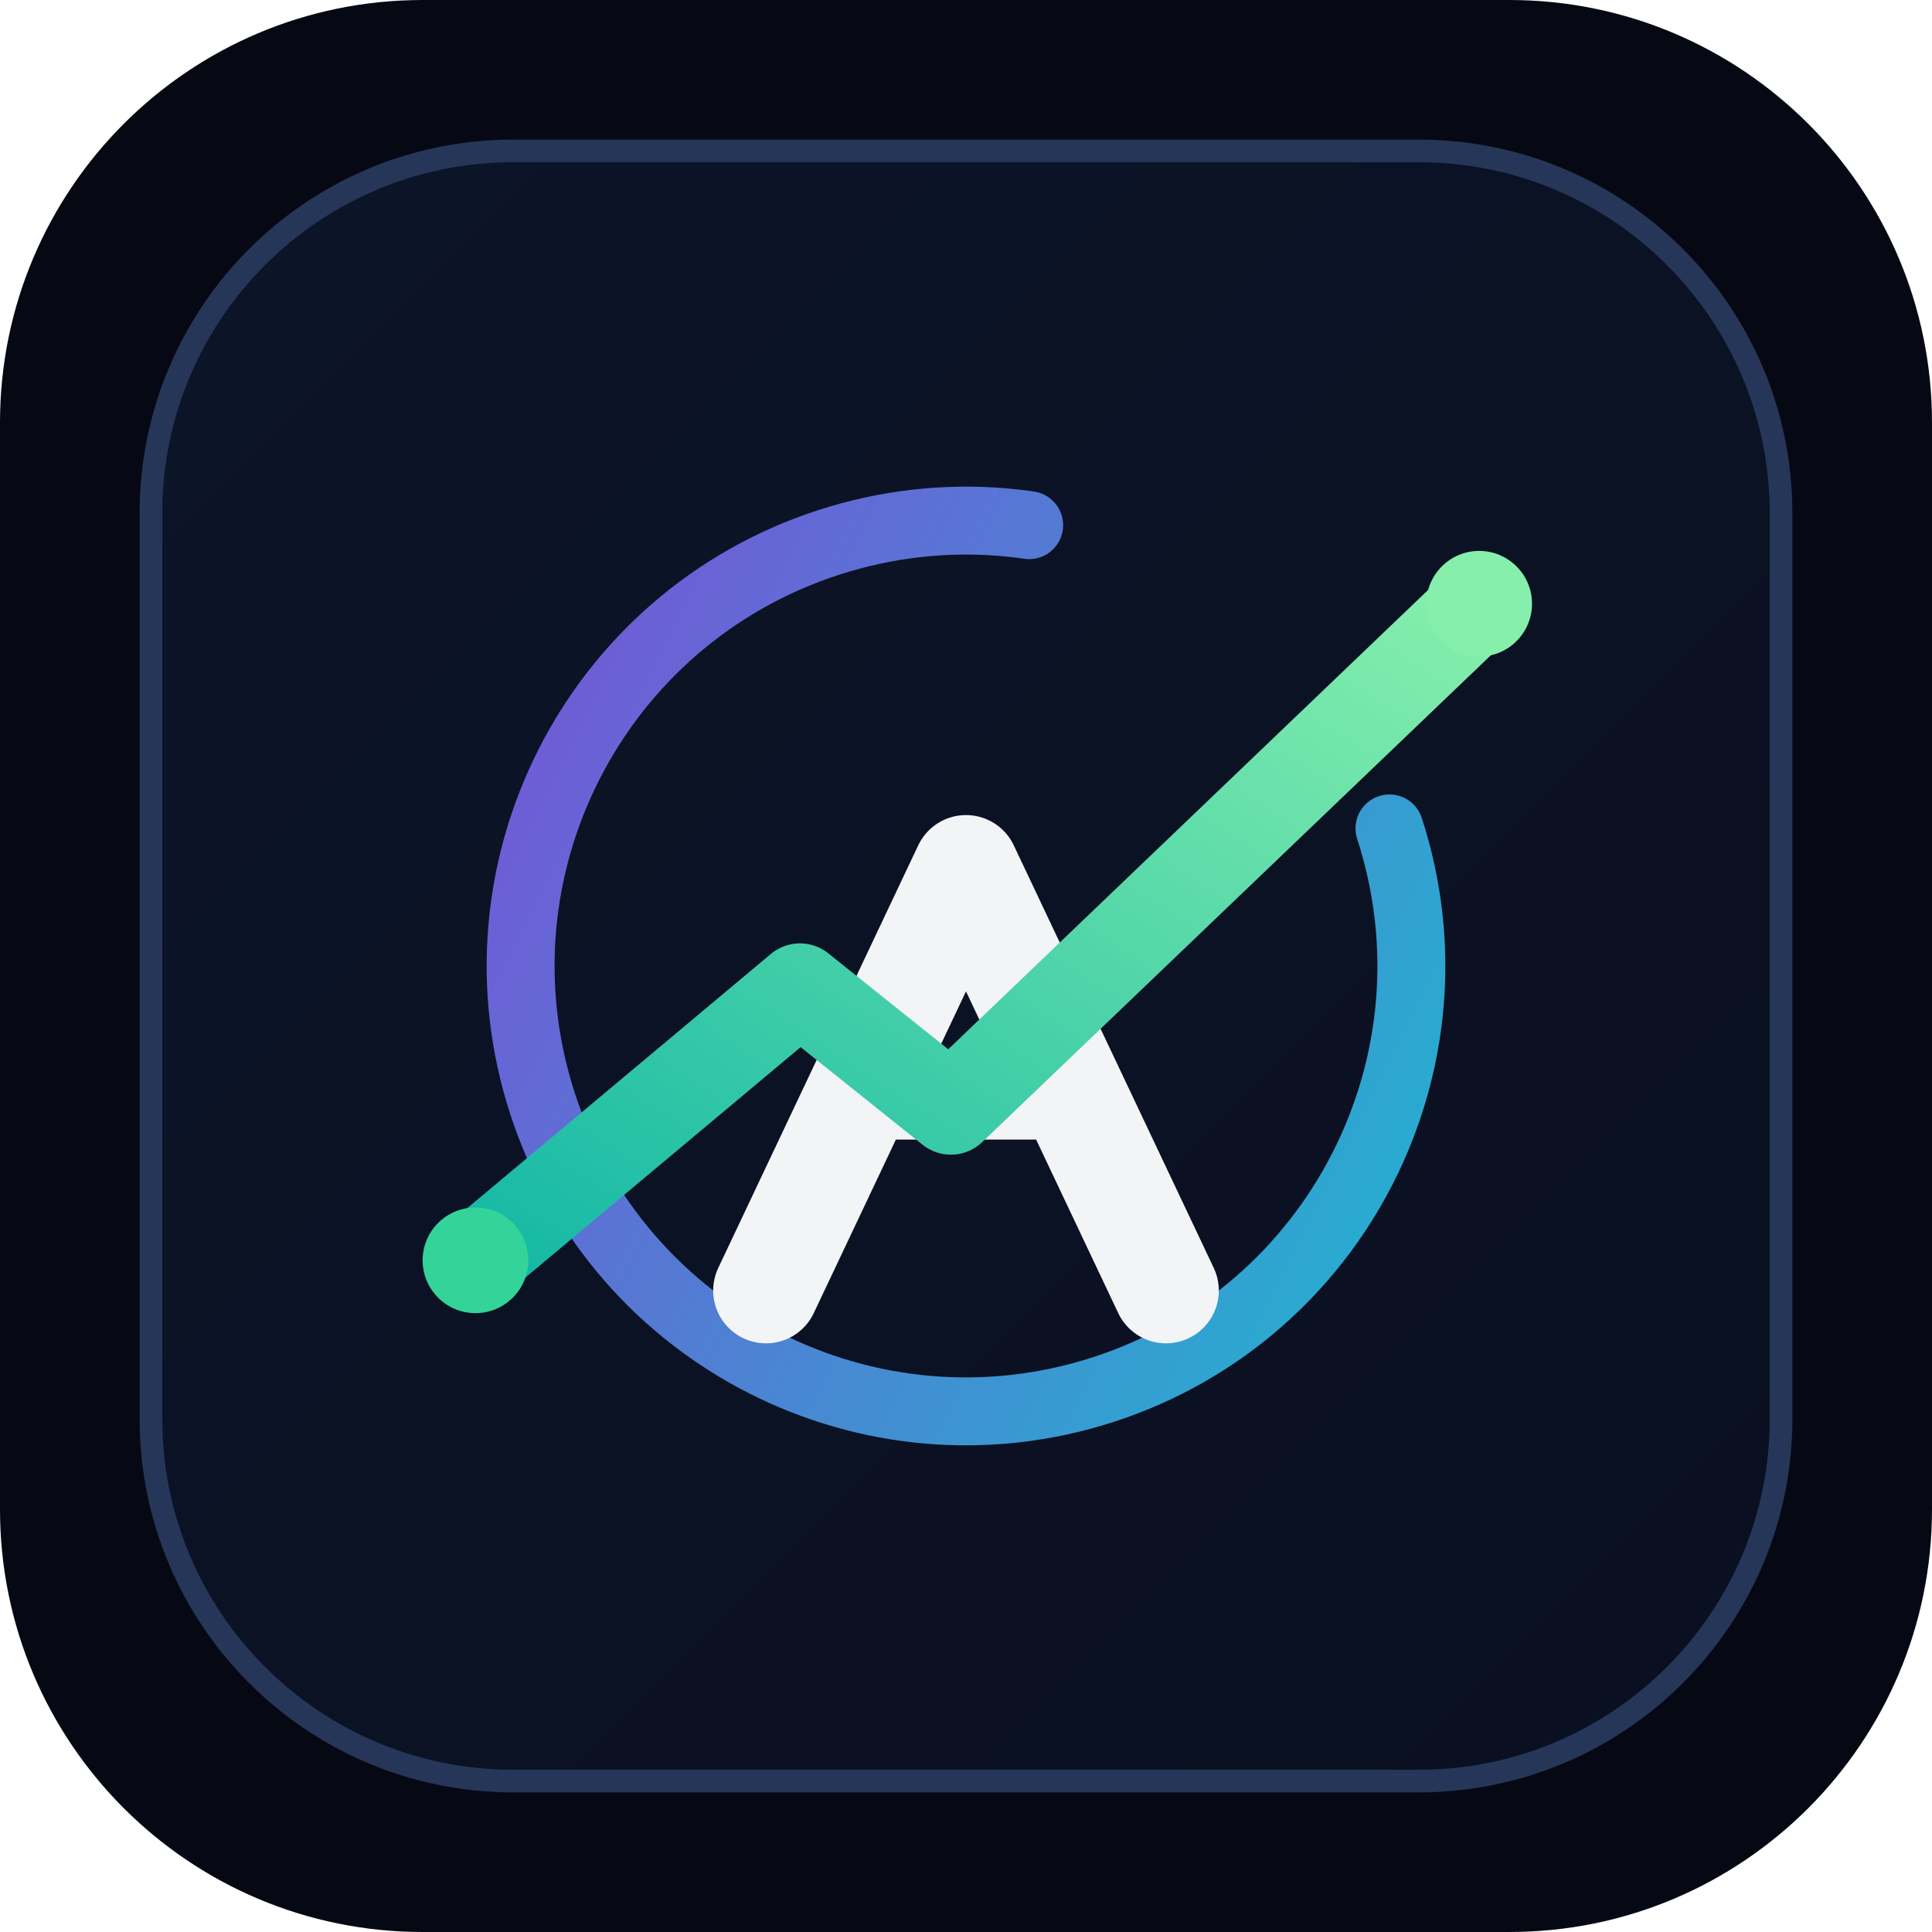
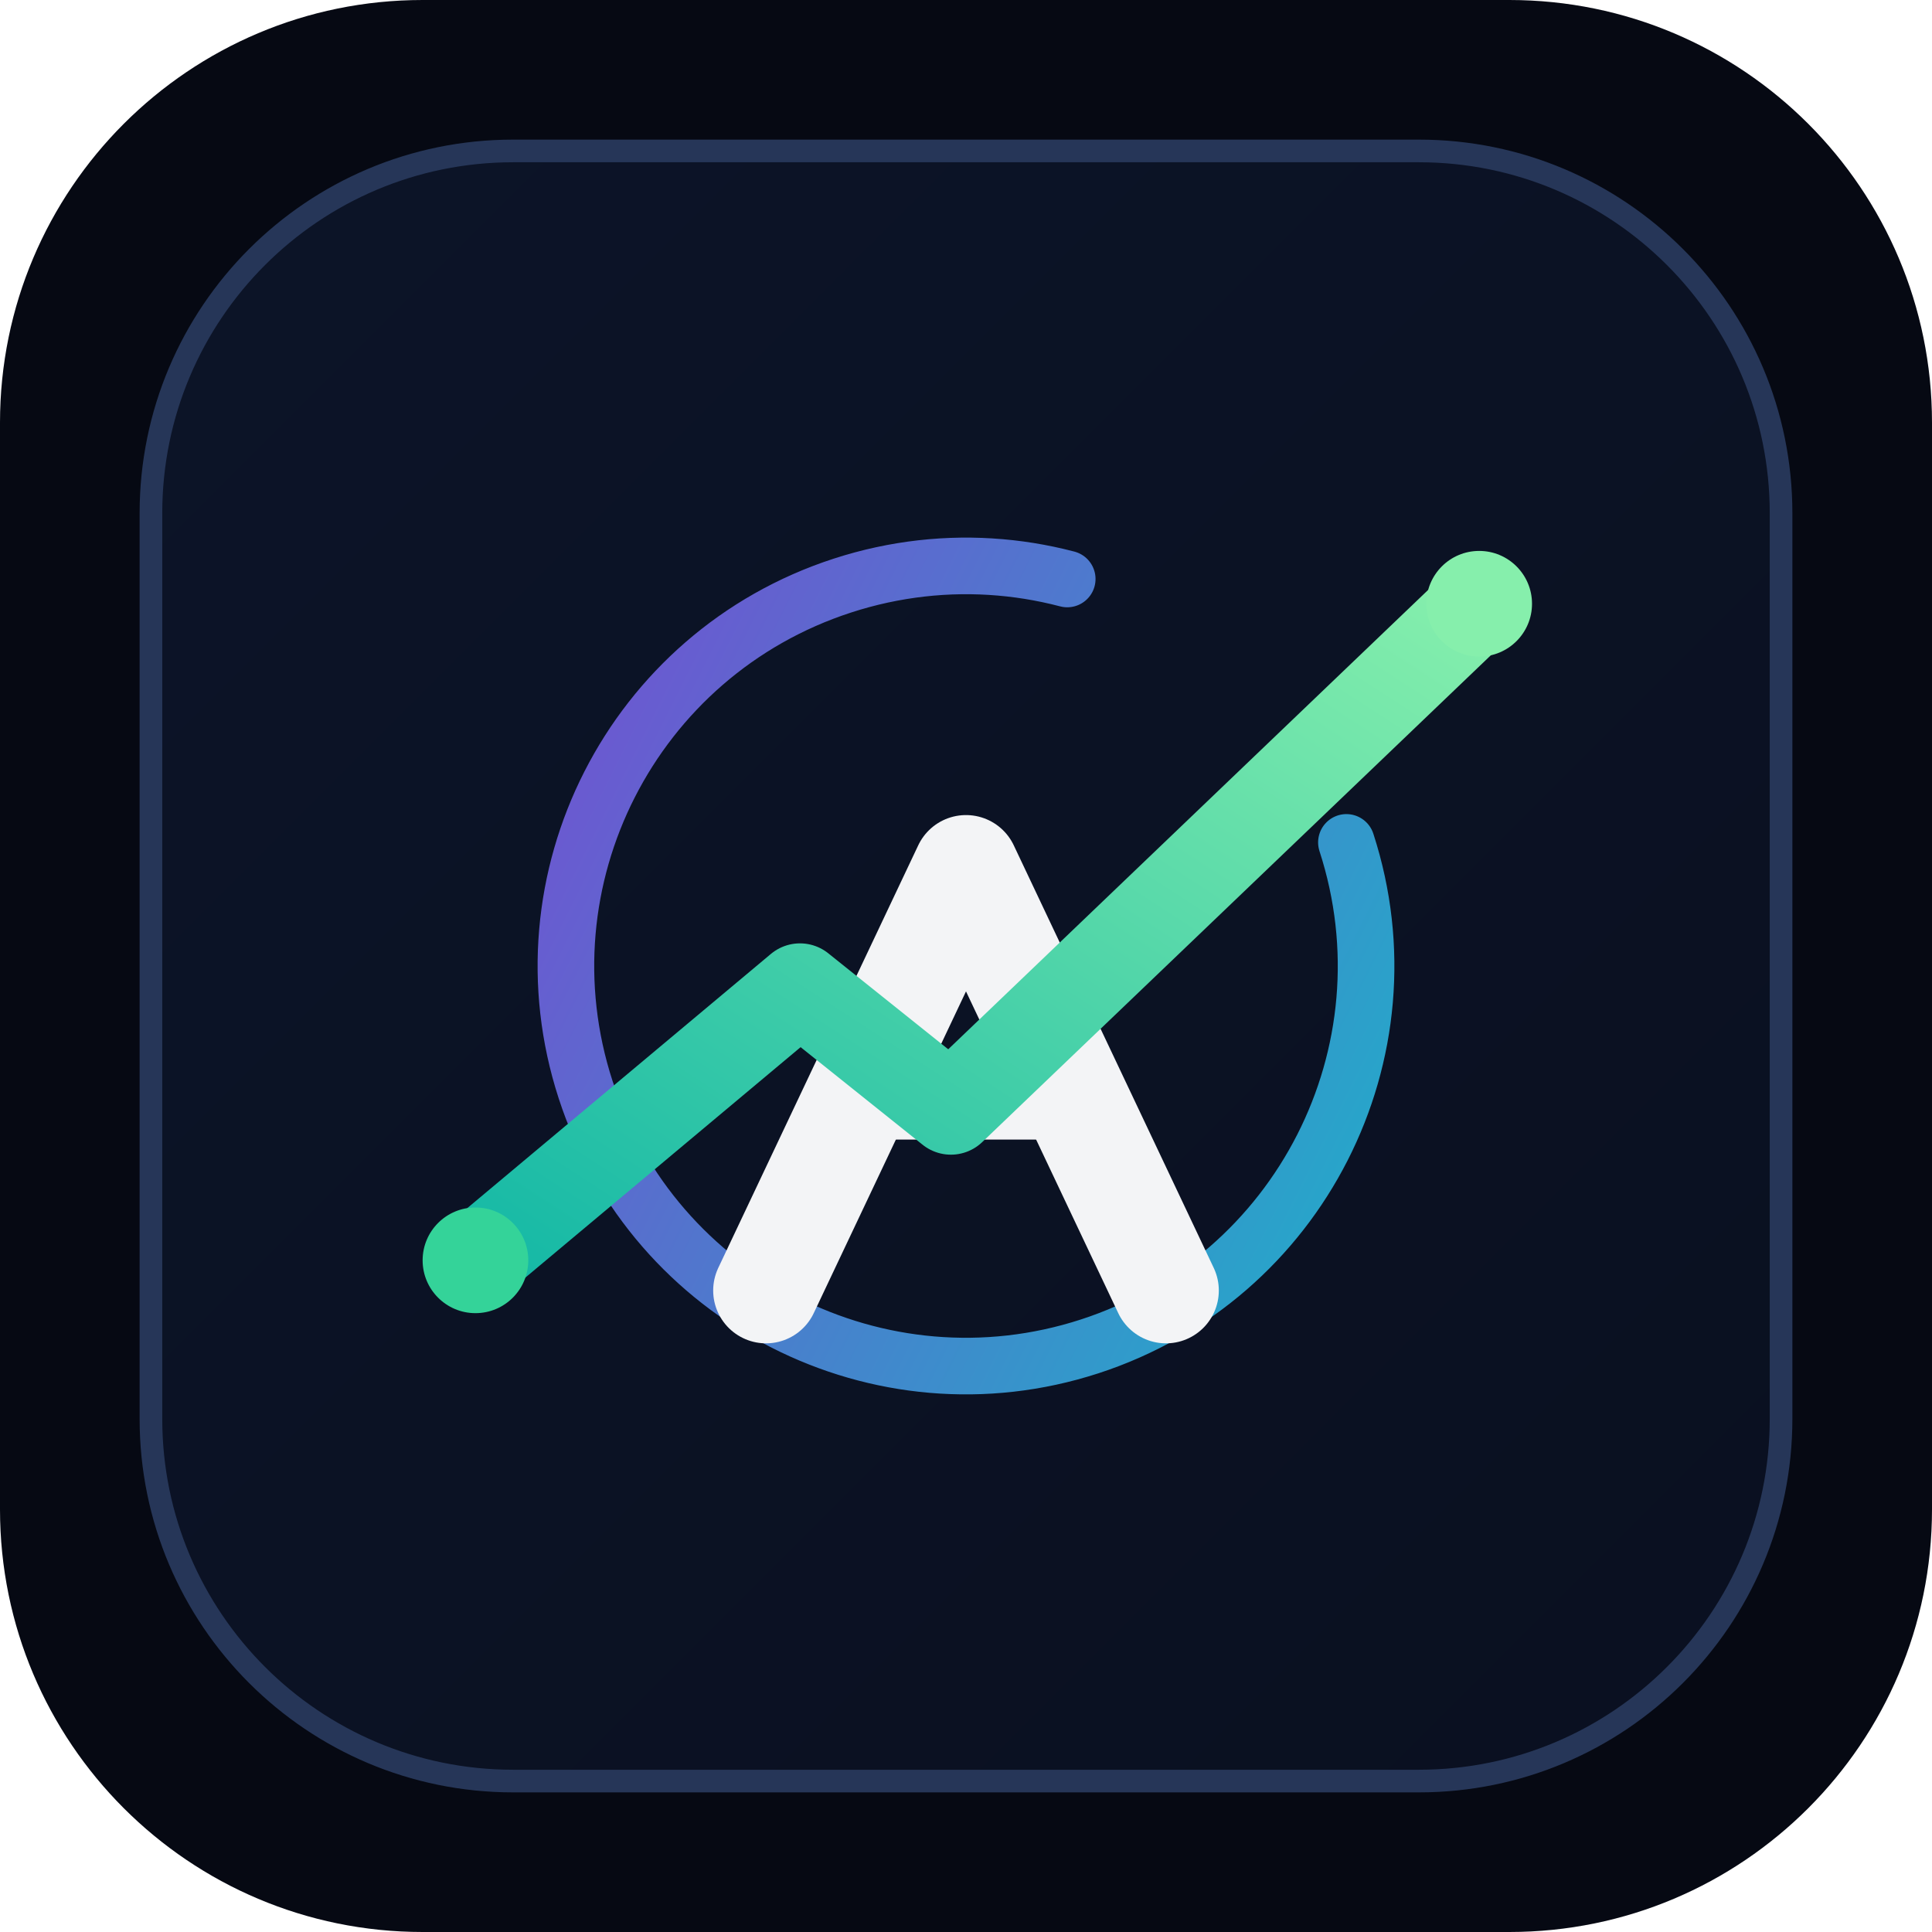
<svg xmlns="http://www.w3.org/2000/svg" viewBox="0 0 512 512" role="img" aria-label="Algobets app icon">
  <defs>
    <linearGradient id="ring" x1="0" y1="0" x2="1" y2="1">
      <stop offset="0%" stop-color="#8B5CF6" />
      <stop offset="100%" stop-color="#22D3EE" />
    </linearGradient>
    <linearGradient id="line" x1="0" y1="1" x2="1" y2="0">
      <stop offset="0%" stop-color="#14B8A6" />
      <stop offset="100%" stop-color="#86EFAC" />
    </linearGradient>
    <linearGradient id="panel" x1="0" y1="0" x2="1" y2="1">
      <stop offset="0%" stop-color="#0C1428" />
      <stop offset="100%" stop-color="#0A1020" />
    </linearGradient>
  </defs>
  <rect width="512" height="512" rx="112" fill="#060913" />
  <rect x="40" y="40" width="432" height="432" rx="96" fill="url(#panel)" stroke="#263658" stroke-width="6" />
-   <circle cx="256" cy="256" r="118" fill="none" stroke="url(#ring)" stroke-opacity="0.85" stroke-width="18" stroke-linecap="round" stroke-dasharray="610 210" transform="rotate(-18 256 256)" />
+   <circle cx="256" cy="256" r="106" fill="none" stroke="url(#ring)" stroke-opacity="0.82" stroke-width="15" stroke-linecap="round" stroke-dasharray="560 200" transform="rotate(-18 256 256)" />
  <path d="M203 342 L256 230 L309 342" fill="none" stroke="#F3F4F6" stroke-width="28" stroke-linecap="round" stroke-linejoin="round" />
  <path d="M226 292 H286" stroke="#F3F4F6" stroke-width="20" stroke-linecap="round" />
  <path d="M126 334 L212 262 L252 294 L392 160" fill="none" stroke="url(#line)" stroke-width="24" stroke-linecap="round" stroke-linejoin="round" />
  <circle cx="126" cy="334" r="14" fill="#34D399" />
  <circle cx="392" cy="160" r="14" fill="#86EFAC" />
</svg>
